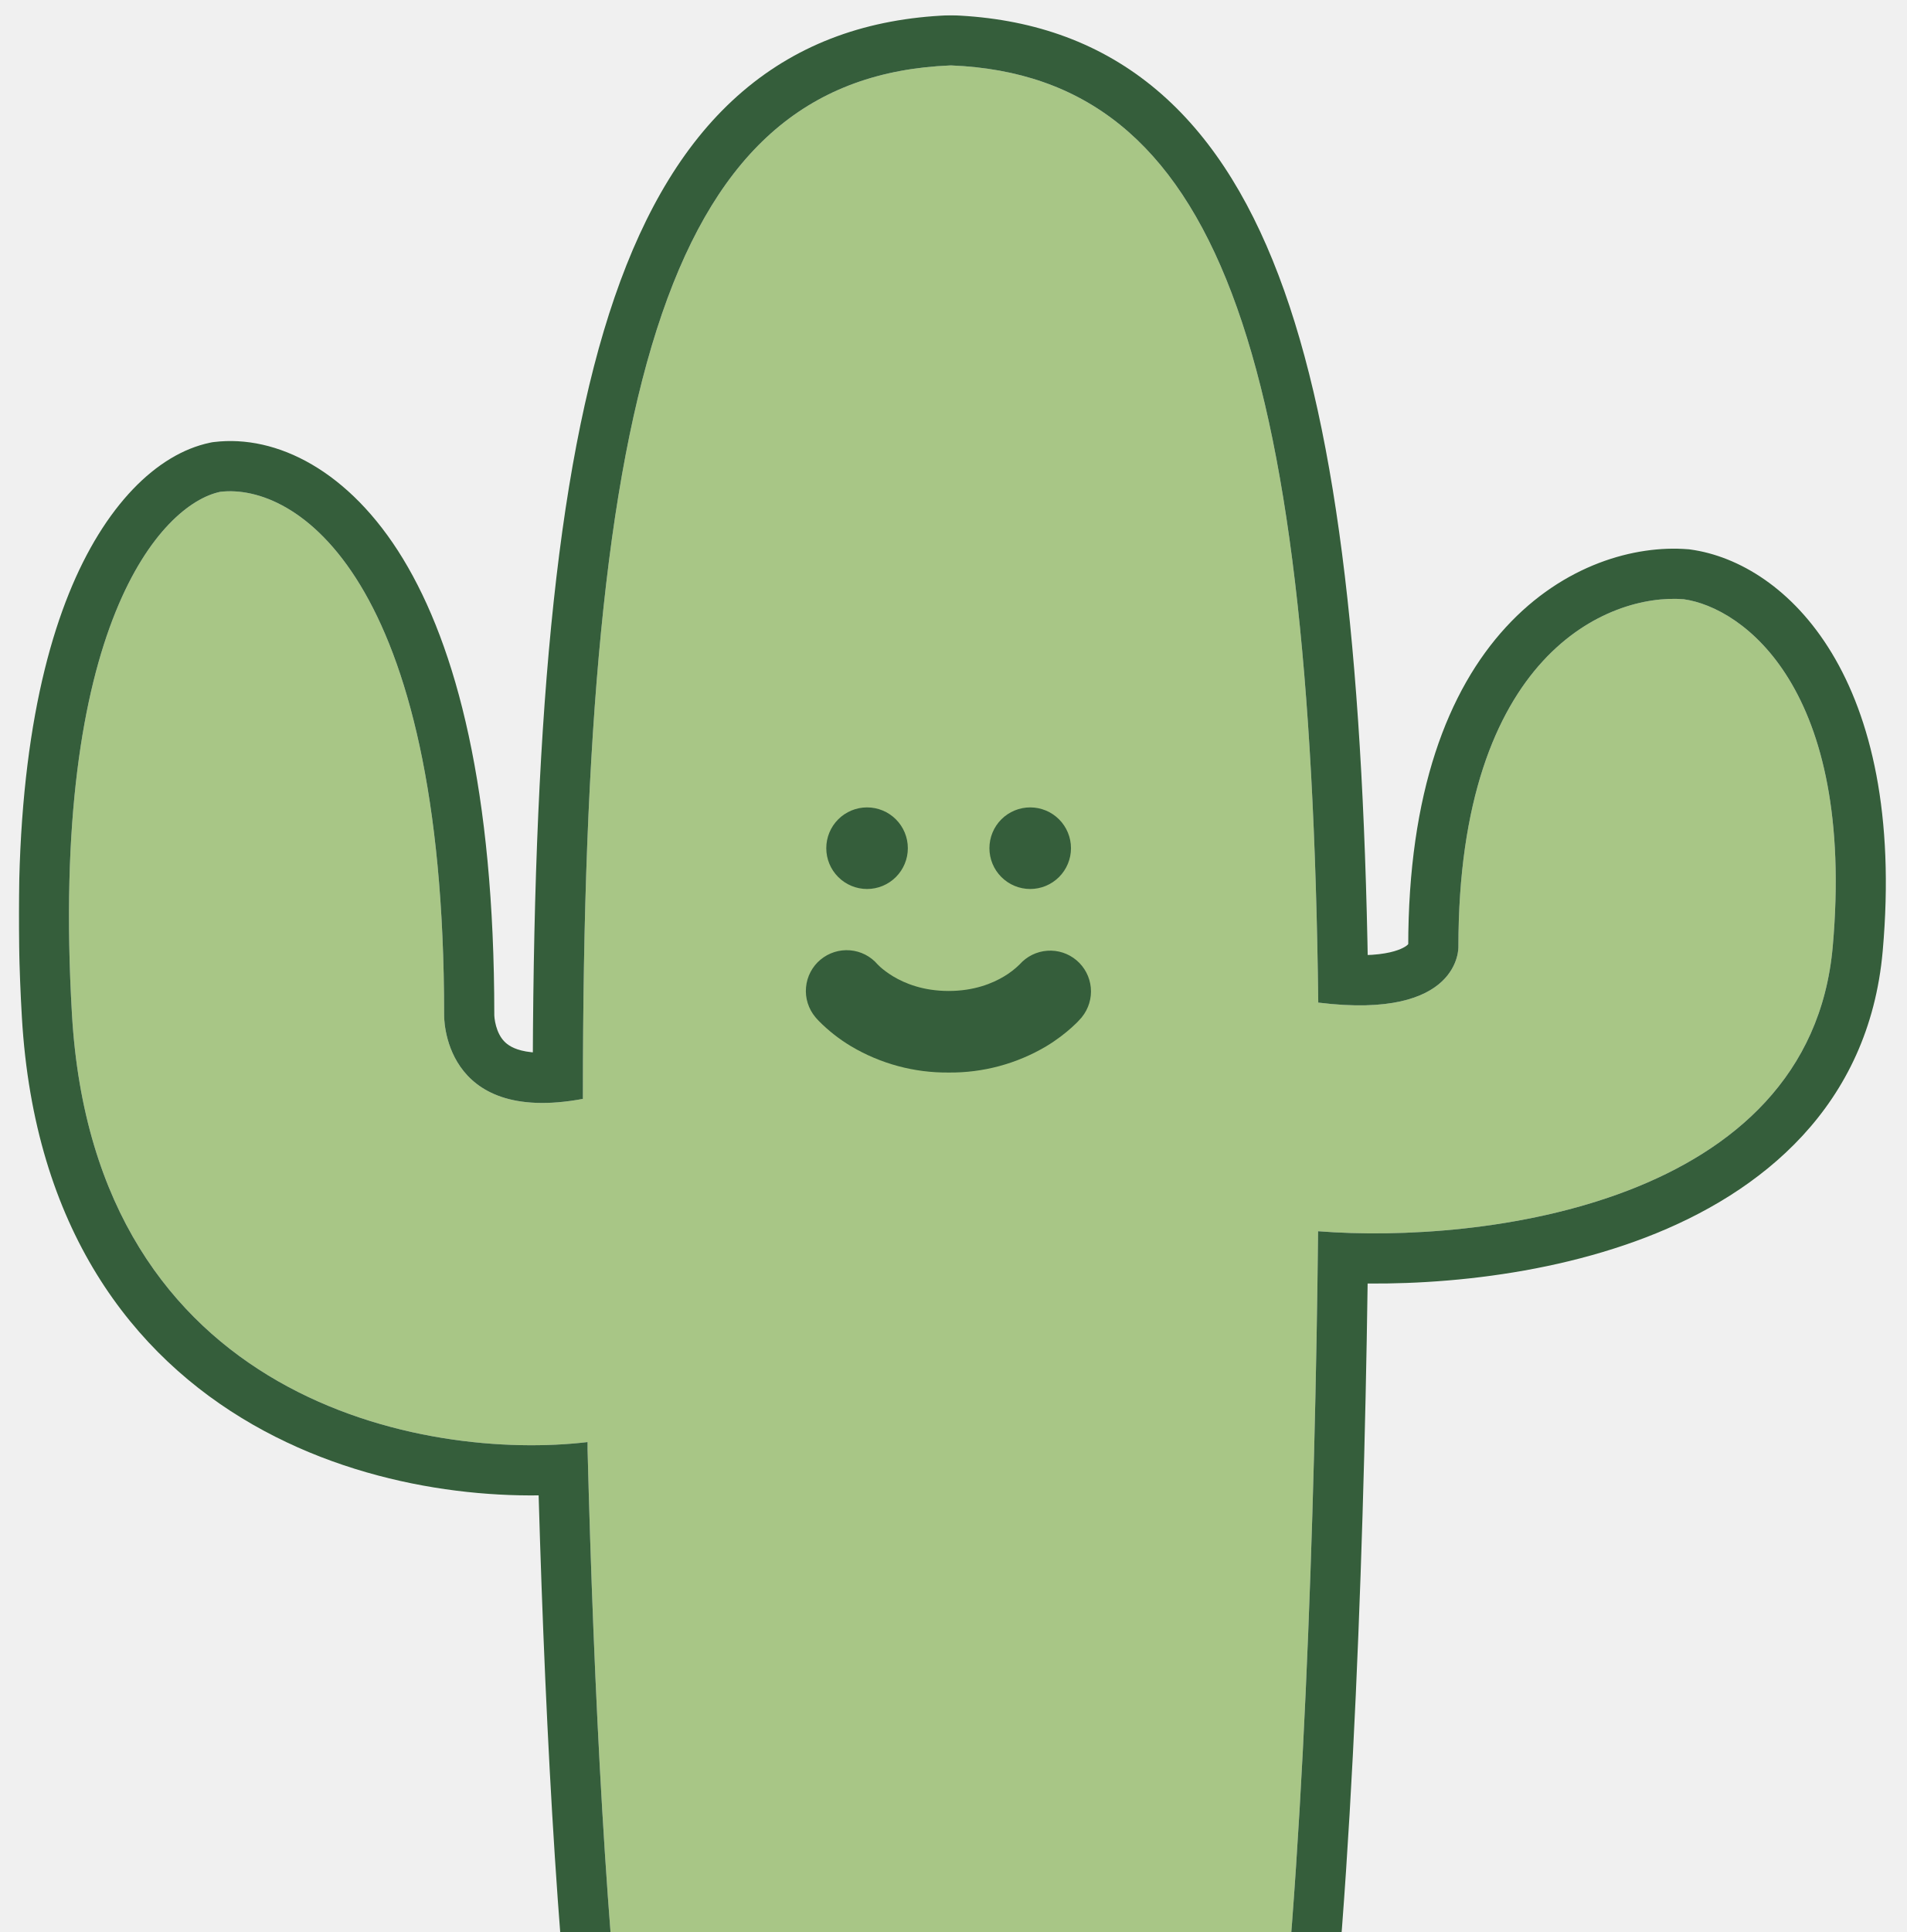
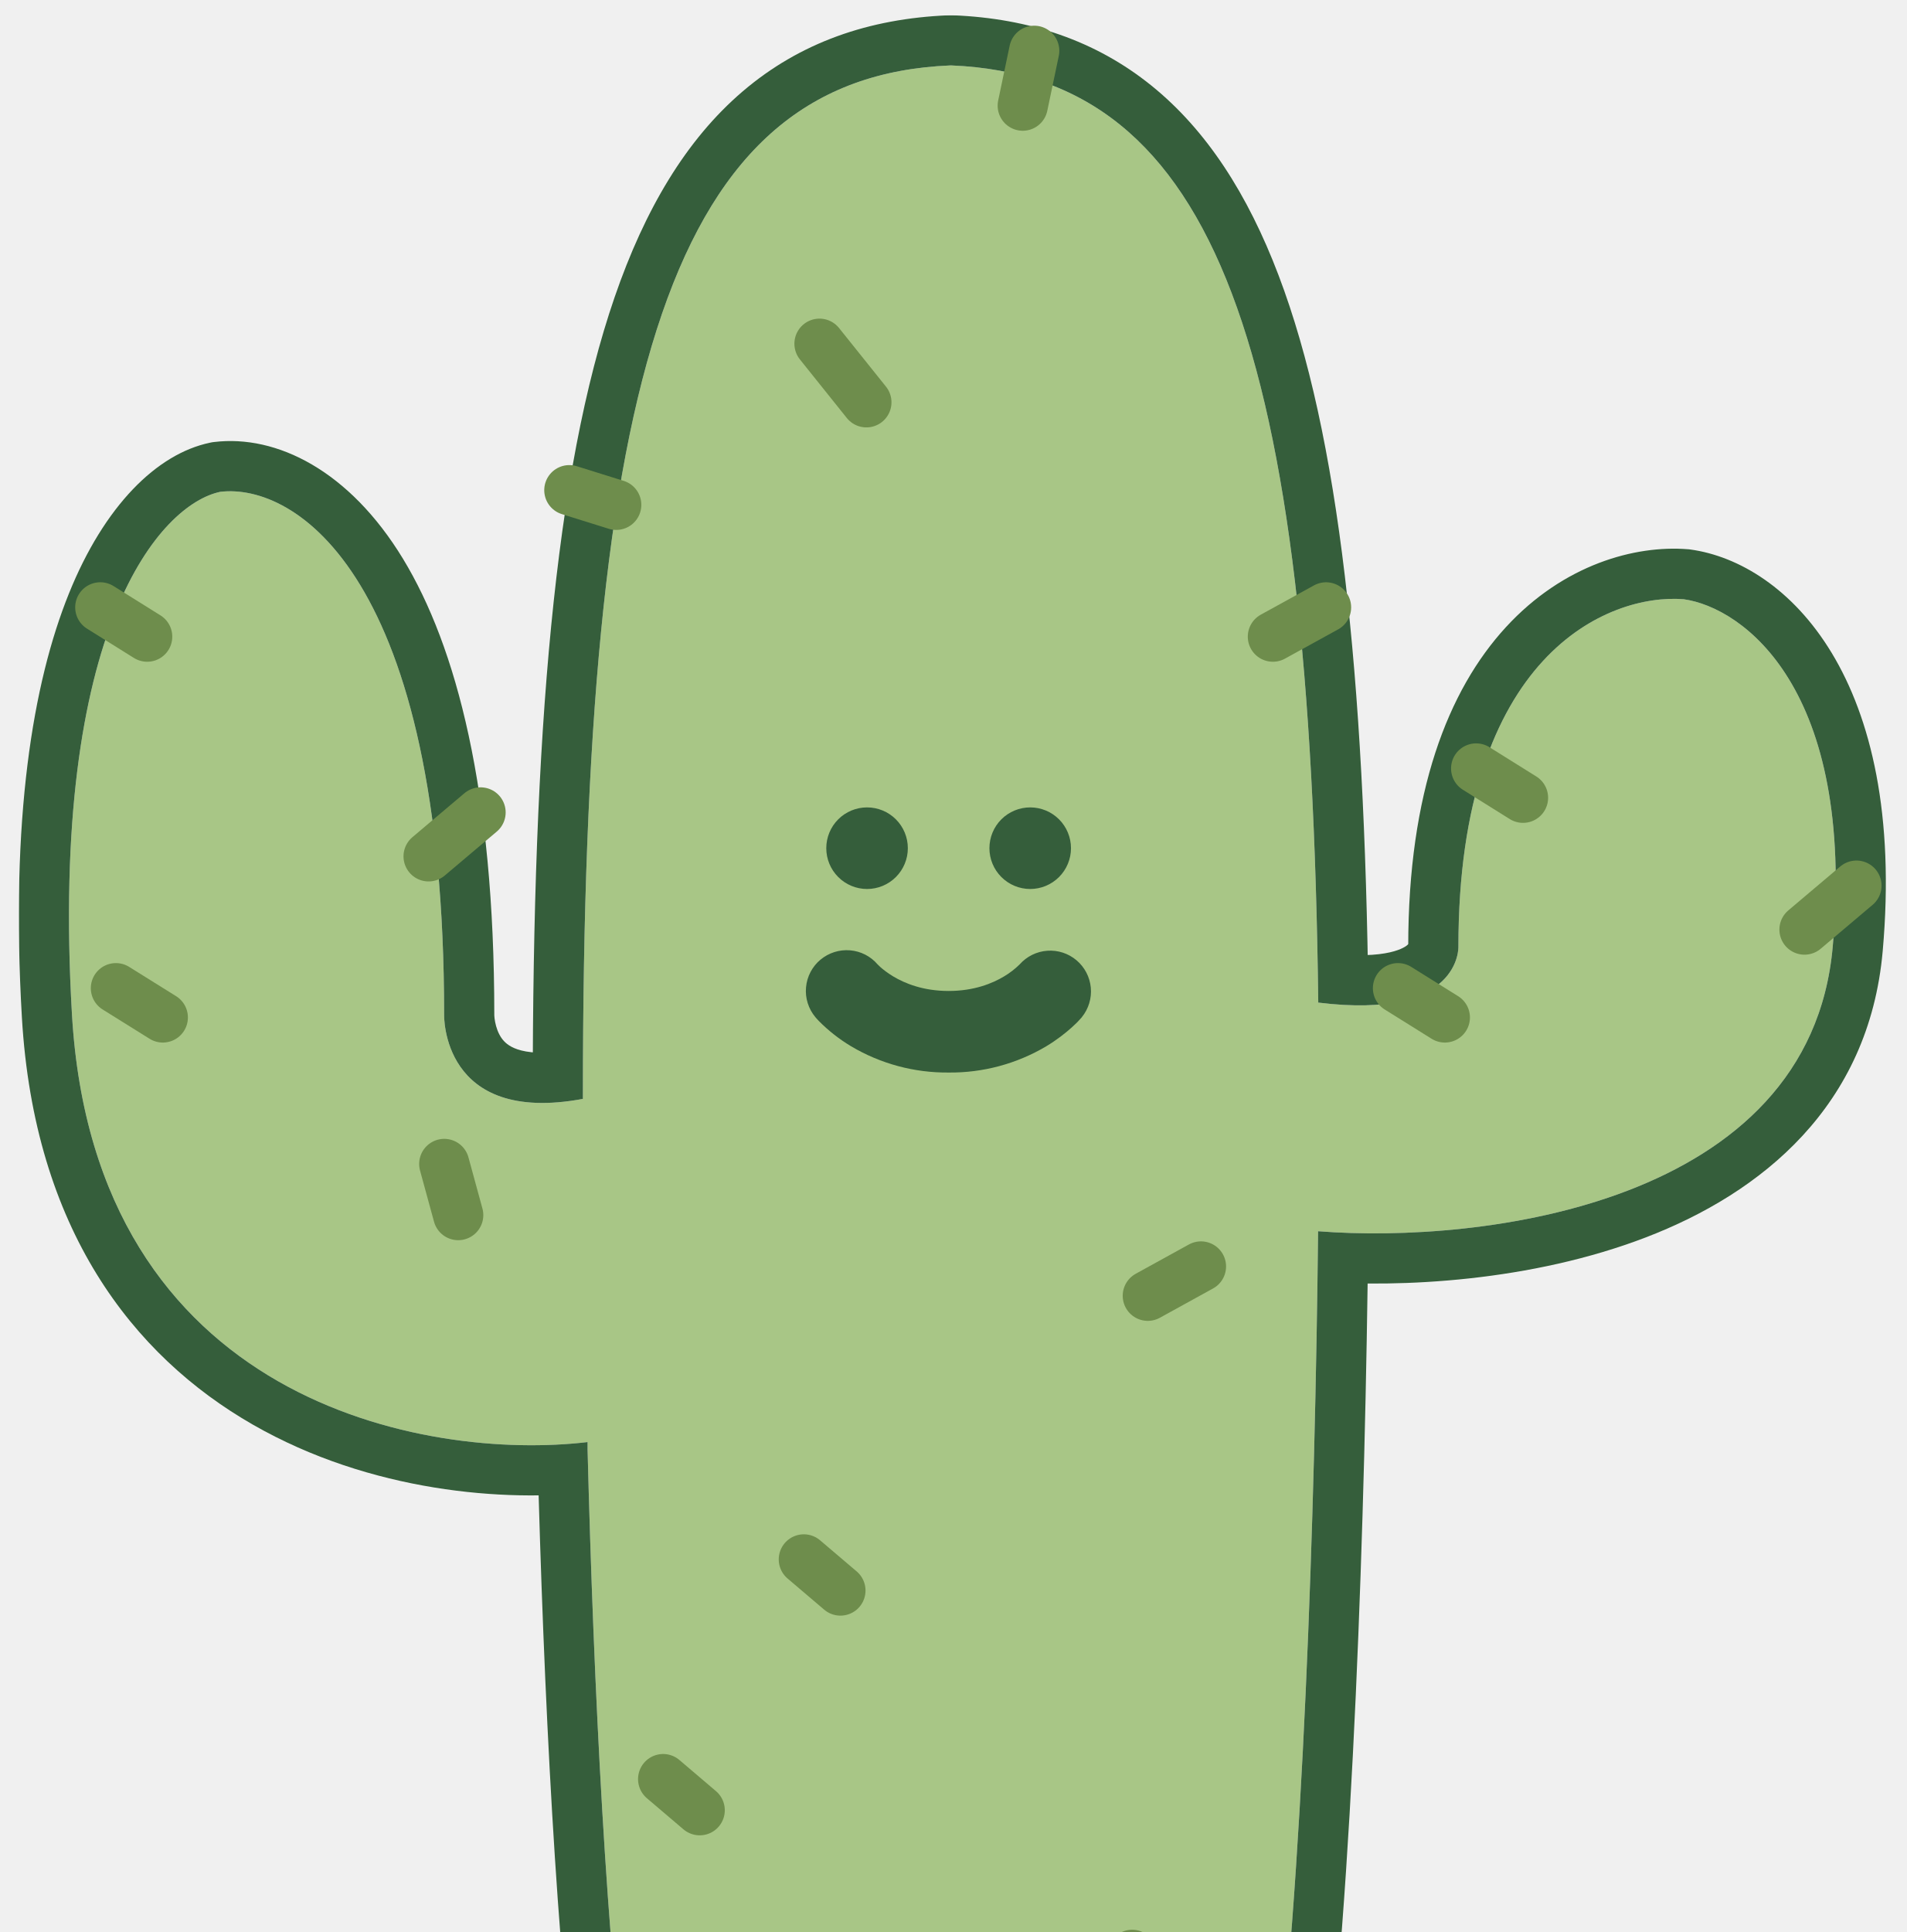
<svg xmlns="http://www.w3.org/2000/svg" width="76" height="77" viewBox="0 0 76 77" fill="none">
-   <mask id="path-1-outside-1_298_3980" maskUnits="userSpaceOnUse" x="0.75" y="0.608" width="75" height="87" fill="black">
+   <mask id="path-1-outside-1_648_3336" maskUnits="userSpaceOnUse" x="0.75" y="0.608" width="75" height="87" fill="black">
    <rect fill="white" x="0.75" y="0.608" width="75" height="87" />
    <path d="M37.927 2.608C48.529 3.05 52.232 13.907 52.547 39.961H52.569C58.236 40.658 58.134 37.752 58.133 37.728C58.133 26.08 64.118 23.644 67.111 23.882C69.471 24.21 73.964 27.437 73.054 37.728C72.143 48.019 59.018 49.579 52.569 49.073H52.54C52.425 60.129 51.939 75.28 50.72 84.494C47.22 83.989 43.022 83.694 38.429 83.694C33.475 83.694 28.883 84.035 25.11 84.615C24.174 77.676 23.664 67.256 23.421 57.772V57.474C17.01 58.236 3.774 55.92 2.869 40.436C1.964 24.952 6.431 20.095 8.777 19.602C11.753 19.244 17.703 22.909 17.703 40.436C17.703 40.436 17.578 44.849 23.235 43.796V43.66C23.235 14.829 26.769 3.071 37.876 2.608H37.927Z" />
  </mask>
  <path d="M37.927 2.608C48.529 3.05 52.232 13.907 52.547 39.961H52.569C58.236 40.658 58.134 37.752 58.133 37.728C58.133 26.08 64.118 23.644 67.111 23.882C69.471 24.21 73.964 27.437 73.054 37.728C72.143 48.019 59.018 49.579 52.569 49.073H52.54C52.425 60.129 51.939 75.28 50.72 84.494C47.22 83.989 43.022 83.694 38.429 83.694C33.475 83.694 28.883 84.035 25.11 84.615C24.174 77.676 23.664 67.256 23.421 57.772V57.474C17.01 58.236 3.774 55.92 2.869 40.436C1.964 24.952 6.431 20.095 8.777 19.602C11.753 19.244 17.703 22.909 17.703 40.436C17.703 40.436 17.578 44.849 23.235 43.796V43.66C23.235 14.829 26.769 3.071 37.876 2.608H37.927Z" fill="#A8C686" />
-   <path d="M37.927 2.608L38.01 0.61L37.969 0.608H37.927V2.608ZM52.547 39.961L50.547 39.986L50.571 41.961H52.547V39.961ZM52.569 39.961L52.813 37.976L52.692 37.961H52.569V39.961ZM58.133 37.728H56.133V37.767L56.135 37.806L58.133 37.728ZM67.111 23.882L67.385 21.901L67.327 21.893L67.269 21.889L67.111 23.882ZM73.054 37.728L75.046 37.904L75.046 37.904L73.054 37.728ZM52.569 49.073L52.726 47.079L52.648 47.073H52.569V49.073ZM52.54 49.073V47.073H50.561L50.54 49.052L52.54 49.073ZM50.72 84.494L50.434 86.473L52.437 86.762L52.703 84.756L50.72 84.494ZM38.429 83.694L38.429 81.694H38.429V83.694ZM25.11 84.615L23.128 84.882L23.4 86.901L25.413 86.592L25.11 84.615ZM23.421 57.772H21.421V57.798L21.422 57.823L23.421 57.772ZM23.421 57.474H25.421V55.222L23.185 55.488L23.421 57.474ZM2.869 40.436L0.873 40.553L0.873 40.553L2.869 40.436ZM8.777 19.602L8.538 17.616L8.452 17.627L8.366 17.645L8.777 19.602ZM17.703 40.436L19.703 40.493L19.703 40.465V40.436L17.703 40.436ZM23.235 43.796L23.6 45.763L25.235 45.459V43.796H23.235ZM23.235 43.66H25.235H23.235ZM37.876 2.608V0.608H37.834L37.793 0.61L37.876 2.608ZM37.927 2.608L37.843 4.606C40.136 4.702 41.925 5.347 43.384 6.524C44.868 7.721 46.162 9.593 47.225 12.391C49.379 18.057 50.39 26.969 50.547 39.986L52.547 39.961L54.547 39.937C54.389 26.9 53.392 17.357 50.964 10.97C49.737 7.741 48.097 5.187 45.896 3.411C43.668 1.613 41.019 0.735 38.01 0.61L37.927 2.608ZM52.547 39.961V41.961H52.569V39.961V37.961H52.547V39.961ZM52.569 39.961L52.325 41.947C55.434 42.328 57.544 41.798 58.847 40.571C60.14 39.355 60.142 37.918 60.131 37.65L58.133 37.728L56.135 37.806C56.125 37.561 56.179 37.59 56.106 37.658C56.044 37.717 55.372 38.291 52.813 37.976L52.569 39.961ZM58.133 37.728H60.133C60.133 32.233 61.542 29.258 62.972 27.701C64.411 26.136 66.046 25.804 66.952 25.876L67.111 23.882L67.269 21.889C65.182 21.723 62.329 22.49 60.027 24.995C57.717 27.509 56.133 31.575 56.133 37.728H58.133ZM67.111 23.882L66.836 25.863C67.72 25.986 71.921 27.841 71.062 37.552L73.054 37.728L75.046 37.904C76.008 27.034 71.222 22.434 67.385 21.901L67.111 23.882ZM73.054 37.728L71.062 37.552C70.699 41.654 67.969 44.124 64.172 45.582C60.331 47.057 55.756 47.317 52.726 47.079L52.569 49.073L52.413 51.067C55.832 51.335 61.044 51.068 65.605 49.316C70.211 47.548 74.499 44.092 75.046 37.904L73.054 37.728ZM52.569 49.073V47.073H52.54V49.073V51.073H52.569V49.073ZM52.54 49.073L50.54 49.052C50.425 60.11 49.938 75.151 48.737 84.231L50.72 84.494L52.703 84.756C53.939 75.409 54.425 60.149 54.54 49.094L52.54 49.073ZM50.72 84.494L51.005 82.514C47.397 81.994 43.102 81.694 38.429 81.694L38.429 83.694L38.429 85.694C42.941 85.694 47.042 85.984 50.434 86.473L50.72 84.494ZM38.429 83.694V81.694C33.39 81.694 28.695 82.041 24.806 82.638L25.11 84.615L25.413 86.592C29.072 86.03 33.561 85.694 38.429 85.694V83.694ZM25.11 84.615L27.092 84.347C26.172 77.525 25.663 67.199 25.42 57.721L23.421 57.772L21.422 57.823C21.665 67.313 22.176 77.826 23.128 84.882L25.11 84.615ZM23.421 57.772H25.421V57.474H23.421H21.421V57.772H23.421ZM23.421 57.474L23.185 55.488C20.29 55.832 15.835 55.466 12.074 53.312C8.443 51.232 5.279 47.394 4.866 40.319L2.869 40.436L0.873 40.553C1.364 48.962 5.271 54.025 10.086 56.783C14.772 59.467 20.141 59.878 23.657 59.46L23.421 57.474ZM2.869 40.436L4.866 40.319C4.424 32.757 5.309 27.993 6.459 25.146C7.642 22.215 8.958 21.608 9.189 21.559L8.777 19.602L8.366 17.645C6.25 18.089 4.159 20.157 2.75 23.648C1.305 27.225 0.41 32.631 0.873 40.553L2.869 40.436ZM8.777 19.602L9.017 21.588C9.507 21.529 11.066 21.747 12.646 24.35C14.239 26.972 15.703 31.853 15.703 40.436L17.703 40.436L19.703 40.436C19.703 31.492 18.193 25.777 16.066 22.274C13.927 18.751 11.024 17.317 8.538 17.616L8.777 19.602ZM17.703 40.436C15.704 40.379 15.704 40.38 15.704 40.382C15.704 40.382 15.704 40.383 15.704 40.384C15.704 40.386 15.704 40.388 15.704 40.39C15.704 40.394 15.704 40.398 15.704 40.403C15.703 40.411 15.703 40.422 15.703 40.433C15.703 40.456 15.703 40.483 15.703 40.514C15.704 40.577 15.707 40.657 15.713 40.752C15.725 40.94 15.752 41.194 15.808 41.488C15.919 42.064 16.161 42.87 16.706 43.653C17.269 44.463 18.123 45.196 19.342 45.609C20.533 46.013 21.949 46.07 23.6 45.763L23.235 43.796L22.869 41.83C21.692 42.049 21.002 41.949 20.626 41.821C20.277 41.703 20.102 41.531 19.989 41.369C19.858 41.18 19.778 40.948 19.736 40.73C19.716 40.627 19.708 40.544 19.705 40.495C19.703 40.472 19.703 40.458 19.703 40.457C19.703 40.456 19.703 40.458 19.703 40.464C19.703 40.467 19.703 40.471 19.703 40.476C19.703 40.478 19.703 40.481 19.703 40.484C19.703 40.485 19.703 40.487 19.703 40.488C19.703 40.489 19.703 40.49 19.703 40.49C19.703 40.492 19.703 40.493 17.703 40.436ZM23.235 43.796H25.235V43.66H23.235H21.235V43.796H23.235ZM23.235 43.66H25.235C25.235 29.244 26.129 19.4 28.281 13.147C29.346 10.053 30.669 7.994 32.202 6.684C33.703 5.401 35.556 4.706 37.959 4.606L37.876 2.608L37.793 0.61C34.643 0.741 31.889 1.69 29.603 3.643C27.35 5.568 25.706 8.338 24.499 11.845C22.107 18.794 21.235 29.245 21.235 43.66H23.235ZM37.876 2.608V4.608H37.927V2.608V0.608H37.876V2.608Z" fill="#355E3B" mask="url(#path-1-outside-1_298_3980)" />
+   <path d="M37.927 2.608L38.01 0.61L37.969 0.608H37.927V2.608ZM52.547 39.961L50.547 39.986L50.571 41.961H52.547V39.961ZM52.569 39.961L52.813 37.976L52.692 37.961H52.569V39.961ZM58.133 37.728H56.133V37.767L56.135 37.806L58.133 37.728ZM67.111 23.882L67.385 21.901L67.327 21.893L67.269 21.889L67.111 23.882ZM73.054 37.728L75.046 37.904L75.046 37.904L73.054 37.728ZM52.569 49.073L52.726 47.079L52.648 47.073H52.569V49.073ZM52.54 49.073V47.073H50.561L50.54 49.052L52.54 49.073ZM50.72 84.494L50.434 86.473L52.437 86.762L52.703 84.756L50.72 84.494ZM38.429 83.694L38.429 81.694H38.429V83.694ZM25.11 84.615L23.128 84.882L23.4 86.901L25.413 86.592L25.11 84.615ZM23.421 57.772H21.421V57.798L21.422 57.823L23.421 57.772ZM23.421 57.474H25.421V55.222L23.185 55.488L23.421 57.474ZM2.869 40.436L0.873 40.553L0.873 40.553L2.869 40.436ZM8.777 19.602L8.538 17.616L8.452 17.627L8.366 17.645L8.777 19.602ZM17.703 40.436L19.703 40.493L19.703 40.465L19.703 40.436L17.703 40.436ZM23.235 43.796L23.6 45.763L25.235 45.459V43.796H23.235ZM23.235 43.66L25.235 43.66L25.235 43.66L23.235 43.66ZM37.876 2.608V0.608H37.834L37.793 0.61L37.876 2.608ZM37.927 2.608L37.843 4.606C40.136 4.702 41.925 5.347 43.384 6.524C44.868 7.721 46.162 9.593 47.225 12.391C49.379 18.057 50.39 26.969 50.547 39.986L52.547 39.961L54.547 39.937C54.389 26.9 53.392 17.357 50.964 10.97C49.737 7.741 48.097 5.187 45.896 3.411C43.668 1.613 41.019 0.735 38.01 0.61L37.927 2.608ZM52.547 39.961V41.961H52.569V39.961V37.961H52.547V39.961ZM52.569 39.961L52.325 41.947C55.434 42.328 57.544 41.798 58.847 40.571C60.14 39.355 60.142 37.918 60.131 37.65L58.133 37.728L56.135 37.806C56.125 37.561 56.179 37.59 56.106 37.658C56.044 37.717 55.372 38.291 52.813 37.976L52.569 39.961ZM58.133 37.728H60.133C60.133 32.233 61.542 29.258 62.972 27.701C64.411 26.136 66.046 25.804 66.952 25.876L67.111 23.882L67.269 21.889C65.182 21.723 62.329 22.49 60.027 24.995C57.717 27.509 56.133 31.575 56.133 37.728H58.133ZM67.111 23.882L66.836 25.863C67.72 25.986 71.921 27.841 71.062 37.552L73.054 37.728L75.046 37.904C76.008 27.034 71.222 22.434 67.385 21.901L67.111 23.882ZM73.054 37.728L71.062 37.552C70.699 41.654 67.969 44.124 64.172 45.582C60.331 47.057 55.756 47.317 52.726 47.079L52.569 49.073L52.413 51.067C55.832 51.335 61.044 51.068 65.605 49.316C70.211 47.548 74.499 44.092 75.046 37.904L73.054 37.728ZM52.569 49.073V47.073H52.54V49.073V51.073H52.569V49.073ZM52.54 49.073L50.54 49.052C50.425 60.11 49.938 75.151 48.737 84.231L50.72 84.494L52.703 84.756C53.939 75.409 54.425 60.149 54.54 49.094L52.54 49.073ZM50.72 84.494L51.005 82.514C47.397 81.994 43.102 81.694 38.429 81.694L38.429 83.694L38.429 85.694C42.941 85.694 47.042 85.984 50.434 86.473L50.72 84.494ZM38.429 83.694V81.694C33.39 81.694 28.695 82.041 24.806 82.638L25.11 84.615L25.413 86.592C29.072 86.03 33.561 85.694 38.429 85.694V83.694ZM25.11 84.615L27.092 84.347C26.172 77.525 25.663 67.199 25.42 57.721L23.421 57.772L21.422 57.823C21.665 67.313 22.176 77.826 23.128 84.882L25.11 84.615ZM23.421 57.772H25.421V57.474H23.421H21.421V57.772H23.421ZM23.421 57.474L23.185 55.488C20.29 55.832 15.835 55.466 12.074 53.312C8.443 51.232 5.279 47.394 4.866 40.319L2.869 40.436L0.873 40.553C1.364 48.962 5.271 54.025 10.086 56.783C14.772 59.467 20.141 59.878 23.657 59.46L23.421 57.474ZM2.869 40.436L4.866 40.319C4.424 32.757 5.309 27.993 6.459 25.146C7.642 22.215 8.958 21.608 9.189 21.559L8.777 19.602L8.366 17.645C6.25 18.089 4.159 20.157 2.75 23.648C1.305 27.225 0.41 32.631 0.873 40.553L2.869 40.436ZM8.777 19.602L9.017 21.588C9.507 21.529 11.066 21.747 12.646 24.35C14.239 26.972 15.703 31.853 15.703 40.436L17.703 40.436L19.703 40.436C19.703 31.492 18.193 25.777 16.066 22.274C13.927 18.751 11.024 17.317 8.538 17.616L8.777 19.602ZM17.703 40.436C15.704 40.379 15.704 40.38 15.704 40.382C15.704 40.382 15.704 40.383 15.704 40.384C15.704 40.386 15.704 40.388 15.704 40.39C15.704 40.394 15.704 40.398 15.704 40.403C15.703 40.411 15.703 40.422 15.703 40.433C15.703 40.456 15.703 40.483 15.703 40.514C15.704 40.577 15.707 40.657 15.713 40.752C15.725 40.94 15.752 41.194 15.808 41.488C15.919 42.064 16.161 42.87 16.706 43.653C17.269 44.463 18.123 45.196 19.342 45.609C20.533 46.013 21.949 46.07 23.6 45.763L23.235 43.796L22.869 41.83C21.692 42.049 21.002 41.949 20.626 41.821C20.277 41.703 20.102 41.531 19.989 41.369C19.858 41.18 19.778 40.948 19.736 40.73C19.716 40.627 19.708 40.544 19.705 40.495C19.703 40.472 19.703 40.458 19.703 40.457C19.703 40.456 19.703 40.458 19.703 40.464C19.703 40.467 19.703 40.471 19.703 40.476C19.703 40.478 19.703 40.481 19.703 40.484C19.703 40.485 19.703 40.487 19.703 40.488C19.703 40.489 19.703 40.49 19.703 40.49C19.703 40.492 19.703 40.493 17.703 40.436ZM23.235 43.796H25.235V43.66H23.235H21.235V43.796H23.235ZM23.235 43.66L25.235 43.66C25.235 29.244 26.129 19.4 28.281 13.147C29.346 10.053 30.669 7.994 32.202 6.684C33.703 5.401 35.556 4.706 37.959 4.606L37.876 2.608L37.793 0.61C34.643 0.741 31.889 1.69 29.603 3.643C27.35 5.568 25.706 8.338 24.499 11.845C22.107 18.794 21.235 29.245 21.235 43.66L23.235 43.66ZM37.876 2.608V4.608H37.927V2.608V0.608H37.876V2.608Z" fill="#355E3B" mask="url(#path-1-outside-1_648_3336)" />
  <path d="M41.065 35.431C41.496 35.431 41.909 35.259 42.214 34.954C42.519 34.649 42.69 34.236 42.69 33.805C42.69 33.373 42.519 32.96 42.214 32.655C41.909 32.35 41.496 32.179 41.065 32.179C40.633 32.179 40.22 32.35 39.915 32.655C39.61 32.96 39.439 33.373 39.439 33.805C39.439 34.236 39.61 34.649 39.915 34.954C40.22 35.259 40.633 35.431 41.065 35.431ZM36.187 33.805C36.187 34.236 36.016 34.649 35.711 34.954C35.406 35.259 34.993 35.431 34.562 35.431C34.13 35.431 33.717 35.259 33.412 34.954C33.107 34.649 32.936 34.236 32.936 33.805C32.936 33.373 33.107 32.96 33.412 32.655C33.717 32.35 34.13 32.179 34.562 32.179C34.993 32.179 35.406 32.35 35.711 32.655C36.016 32.96 36.187 33.373 36.187 33.805ZM32.708 38.246C33.036 37.973 33.458 37.84 33.883 37.875C34.309 37.91 34.703 38.111 34.981 38.435L34.989 38.443C35.004 38.46 35.038 38.493 35.09 38.541C35.194 38.633 35.365 38.771 35.602 38.914C36.069 39.194 36.799 39.495 37.813 39.495C38.828 39.495 39.558 39.194 40.024 38.914C40.246 38.782 40.452 38.624 40.637 38.443L40.645 38.435C40.927 38.117 41.322 37.922 41.746 37.892C42.169 37.861 42.588 37.998 42.912 38.273C43.236 38.547 43.44 38.937 43.48 39.36C43.52 39.783 43.393 40.205 43.126 40.535L43.124 40.539L43.123 40.54L43.118 40.547L43.107 40.56L43.077 40.592C42.964 40.722 42.841 40.843 42.712 40.956C42.476 41.168 42.139 41.438 41.699 41.703C40.523 42.399 39.179 42.76 37.813 42.746C36.447 42.759 35.103 42.398 33.928 41.701C33.456 41.419 33.021 41.078 32.635 40.687L32.549 40.594L32.52 40.56L32.508 40.547L32.503 40.54L32.5 40.537C32.363 40.373 32.26 40.183 32.196 39.979C32.132 39.775 32.109 39.561 32.129 39.348C32.148 39.135 32.209 38.928 32.309 38.738C32.408 38.549 32.544 38.381 32.708 38.245V38.246Z" fill="#355E3B" />
+   <path d="M22.694 19.536L24.564 20.12" stroke="#6E8D4C" stroke-width="2" stroke-linecap="round" />
+   <path d="M32.041 62.15L33.5 63.391" stroke="#6E8D4C" stroke-width="2" stroke-linecap="round" />
+   <path d="M26.433 70.906L27.891 72.147" stroke="#6E8D4C" stroke-width="2" stroke-linecap="round" />
+   <path d="M50.738 25.374L52.858 24.207" stroke="#6E8D4C" stroke-width="2" stroke-linecap="round" />
+   <path d="M45.752 51.643L47.872 50.475" stroke="#6E8D4C" stroke-width="2" stroke-linecap="round" />
+   <path d="M43.883 79.078L45.129 77.911" stroke="#6E8D4C" stroke-width="2" stroke-linecap="round" />
+   <path d="M40.767 4.211L41.225 2.024" stroke="#6E8D4C" stroke-width="2" stroke-linecap="round" />
+   <path d="M3.997 24.206L5.867 25.374" stroke="#6E8D4C" stroke-width="2" stroke-linecap="round" />
+   <path d="M58.84 30.627L60.709 31.795" stroke="#6E8D4C" stroke-width="2" stroke-linecap="round" />
+   <path d="M19.156 32.379L17.084 34.13" stroke="#6E8D4C" stroke-width="2" stroke-linecap="round" />
+   <path d="M32.665 13.699L34.535 16.034" stroke="#6E8D4C" stroke-width="2" stroke-linecap="round" />
+   <path d="M74 35.297L71.928 37.049" stroke="#6E8D4C" stroke-width="2" stroke-linecap="round" />
+   <path d="M4.62 39.384L6.49 40.551" stroke="#6E8D4C" stroke-width="2" stroke-linecap="round" />
+   <path d="M55.724 39.384L57.593 40.551" stroke="#6E8D4C" stroke-width="2" stroke-linecap="round" />
+   <path d="M17.708 46.389L18.265 48.428" stroke="#6E8D4C" stroke-width="2" stroke-linecap="round" />
</svg>
